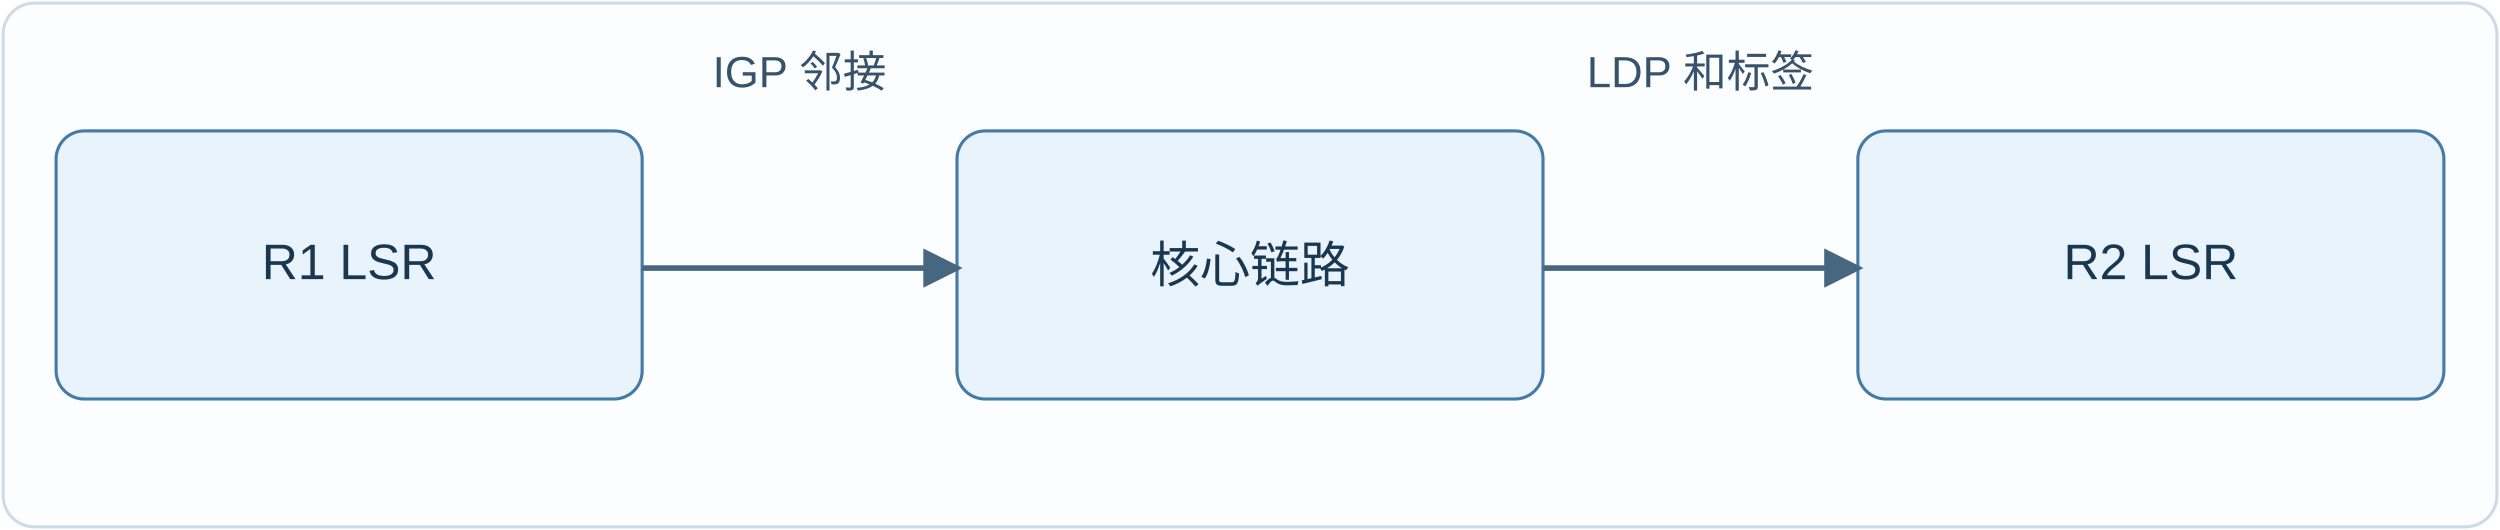
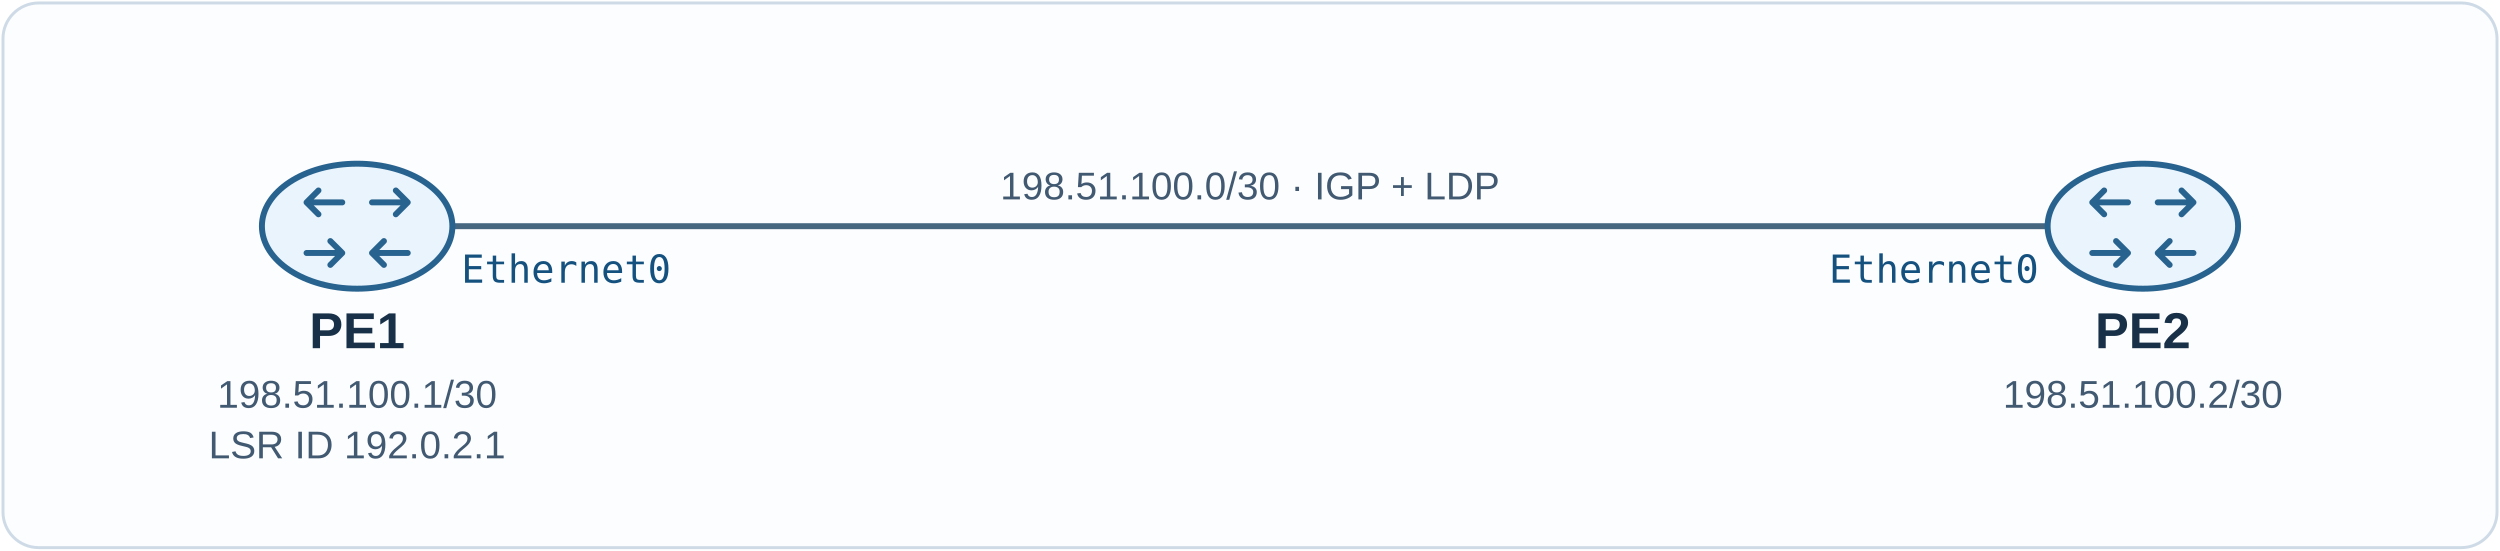
- <svg xmlns="http://www.w3.org/2000/svg" viewBox="0 0 802 170" role="img" aria-labelledby="label">
-   <defs>
-     <marker id="arrow" markerWidth="7" markerHeight="7" refX="6" refY="3.5" orient="auto">
-       <path d="M 0 0 L 7 3.5 L 0 7 Z" fill="#476781" />
-     </marker>
-   </defs>
-   <rect x="1" y="1" width="800" height="168" rx="10" fill="#fcfdff" stroke="#cedbe7" />
-   <g font-family="Arial, Microsoft YaHei, PingFang SC, sans-serif" text-anchor="middle" dominant-baseline="middle">
-     <rect x="18" y="42" width="188" height="86" rx="9" fill="#e9f3fc" stroke="#457aa5" />
-     <text x="112" y="85" font-size="16" fill="#19374f">R1 LSR</text>
-     <rect x="307" y="42" width="188" height="86" rx="9" fill="#e9f3fc" stroke="#457aa5" />
-     <text x="401" y="85" font-size="16" fill="#19374f">核心链路</text>
-     <rect x="596" y="42" width="188" height="86" rx="9" fill="#e9f3fc" stroke="#457aa5" />
-     <text x="690" y="85" font-size="16" fill="#19374f">R2 LSR</text>
-     <path d="M 206 86 L 307 86" stroke="#476781" stroke-width="1.8" marker-end="url(#arrow)" fill="none" />
-     <text x="256.5" y="24" font-size="14" fill="#37536c">IGP 邻接</text>
-     <path d="M 495 86 L 596 86" stroke="#476781" stroke-width="1.8" marker-end="url(#arrow)" fill="none" />
-     <text x="545.5" y="24" font-size="14" fill="#37536c">LDP 和标签</text>
+ <svg xmlns="http://www.w3.org/2000/svg" viewBox="0 0 840 185" role="img" aria-labelledby="label">
+   <style>text{font:14px Arial,'Microsoft YaHei','PingFang SC',sans-serif;fill:#183148}.name{font-size:17px;font-weight:700}.port{font:13px Consolas,monospace;fill:#15517f}.note{font-size:13px;fill:#415971}.device{fill:#e9f4fd;stroke:#28628e;stroke-width:2}.symbol{fill:none;stroke:#28628e;stroke-width:2;stroke-linecap:round;stroke-linejoin:round}.wire{fill:none;stroke:#476781;stroke-width:2}.logical{stroke:#30768f;stroke-dasharray:7 5}</style>
+   <rect x="1" y="1" width="838" height="183" rx="12" fill="#fcfdff" stroke="#cedbe7" />
+   <path class="wire" d="M147 76 L693 76" />
+   <text x="420" y="67" text-anchor="middle" class="note">198.51.100.0/30 · IGP + LDP</text>
+   <text x="155" y="95" text-anchor="start" class="port">Ethernet0</text>
+   <text x="685" y="95" text-anchor="end" class="port">Ethernet0</text>
+   <g transform="translate(120 76)">
+     <ellipse class="device" cx="0" cy="0" rx="32" ry="21" />
+     <path class="symbol" d="M-17 -8h12m-12 0 4-4m-4 4 4 4M17 -8H5m12 0-4-4m4 4-4 4M-5 9h-12m12 0-4-4m4 4-4 4M5 9h12m-12 0 4-4m-4 4 4 4" />
  </g>
+   <text x="120" y="117" text-anchor="middle" class="name">PE1</text>
+   <text x="120" y="137" text-anchor="middle" class="note">198.51.100.1/30</text>
+   <text x="120" y="154" text-anchor="middle" class="note">LSR ID 192.0.2.1</text>
+   <g transform="translate(720 76)">
+     <ellipse class="device" cx="0" cy="0" rx="32" ry="21" />
+     <path class="symbol" d="M-17 -8h12m-12 0 4-4m-4 4 4 4M17 -8H5m12 0-4-4m4 4-4 4M-5 9h-12m12 0-4-4m4 4-4 4M5 9h12m-12 0 4-4m-4 4 4 4" />
+   </g>
+   <text x="720" y="117" text-anchor="middle" class="name">PE2</text>
+   <text x="720" y="137" text-anchor="middle" class="note">198.51.100.2/30</text>
</svg>
